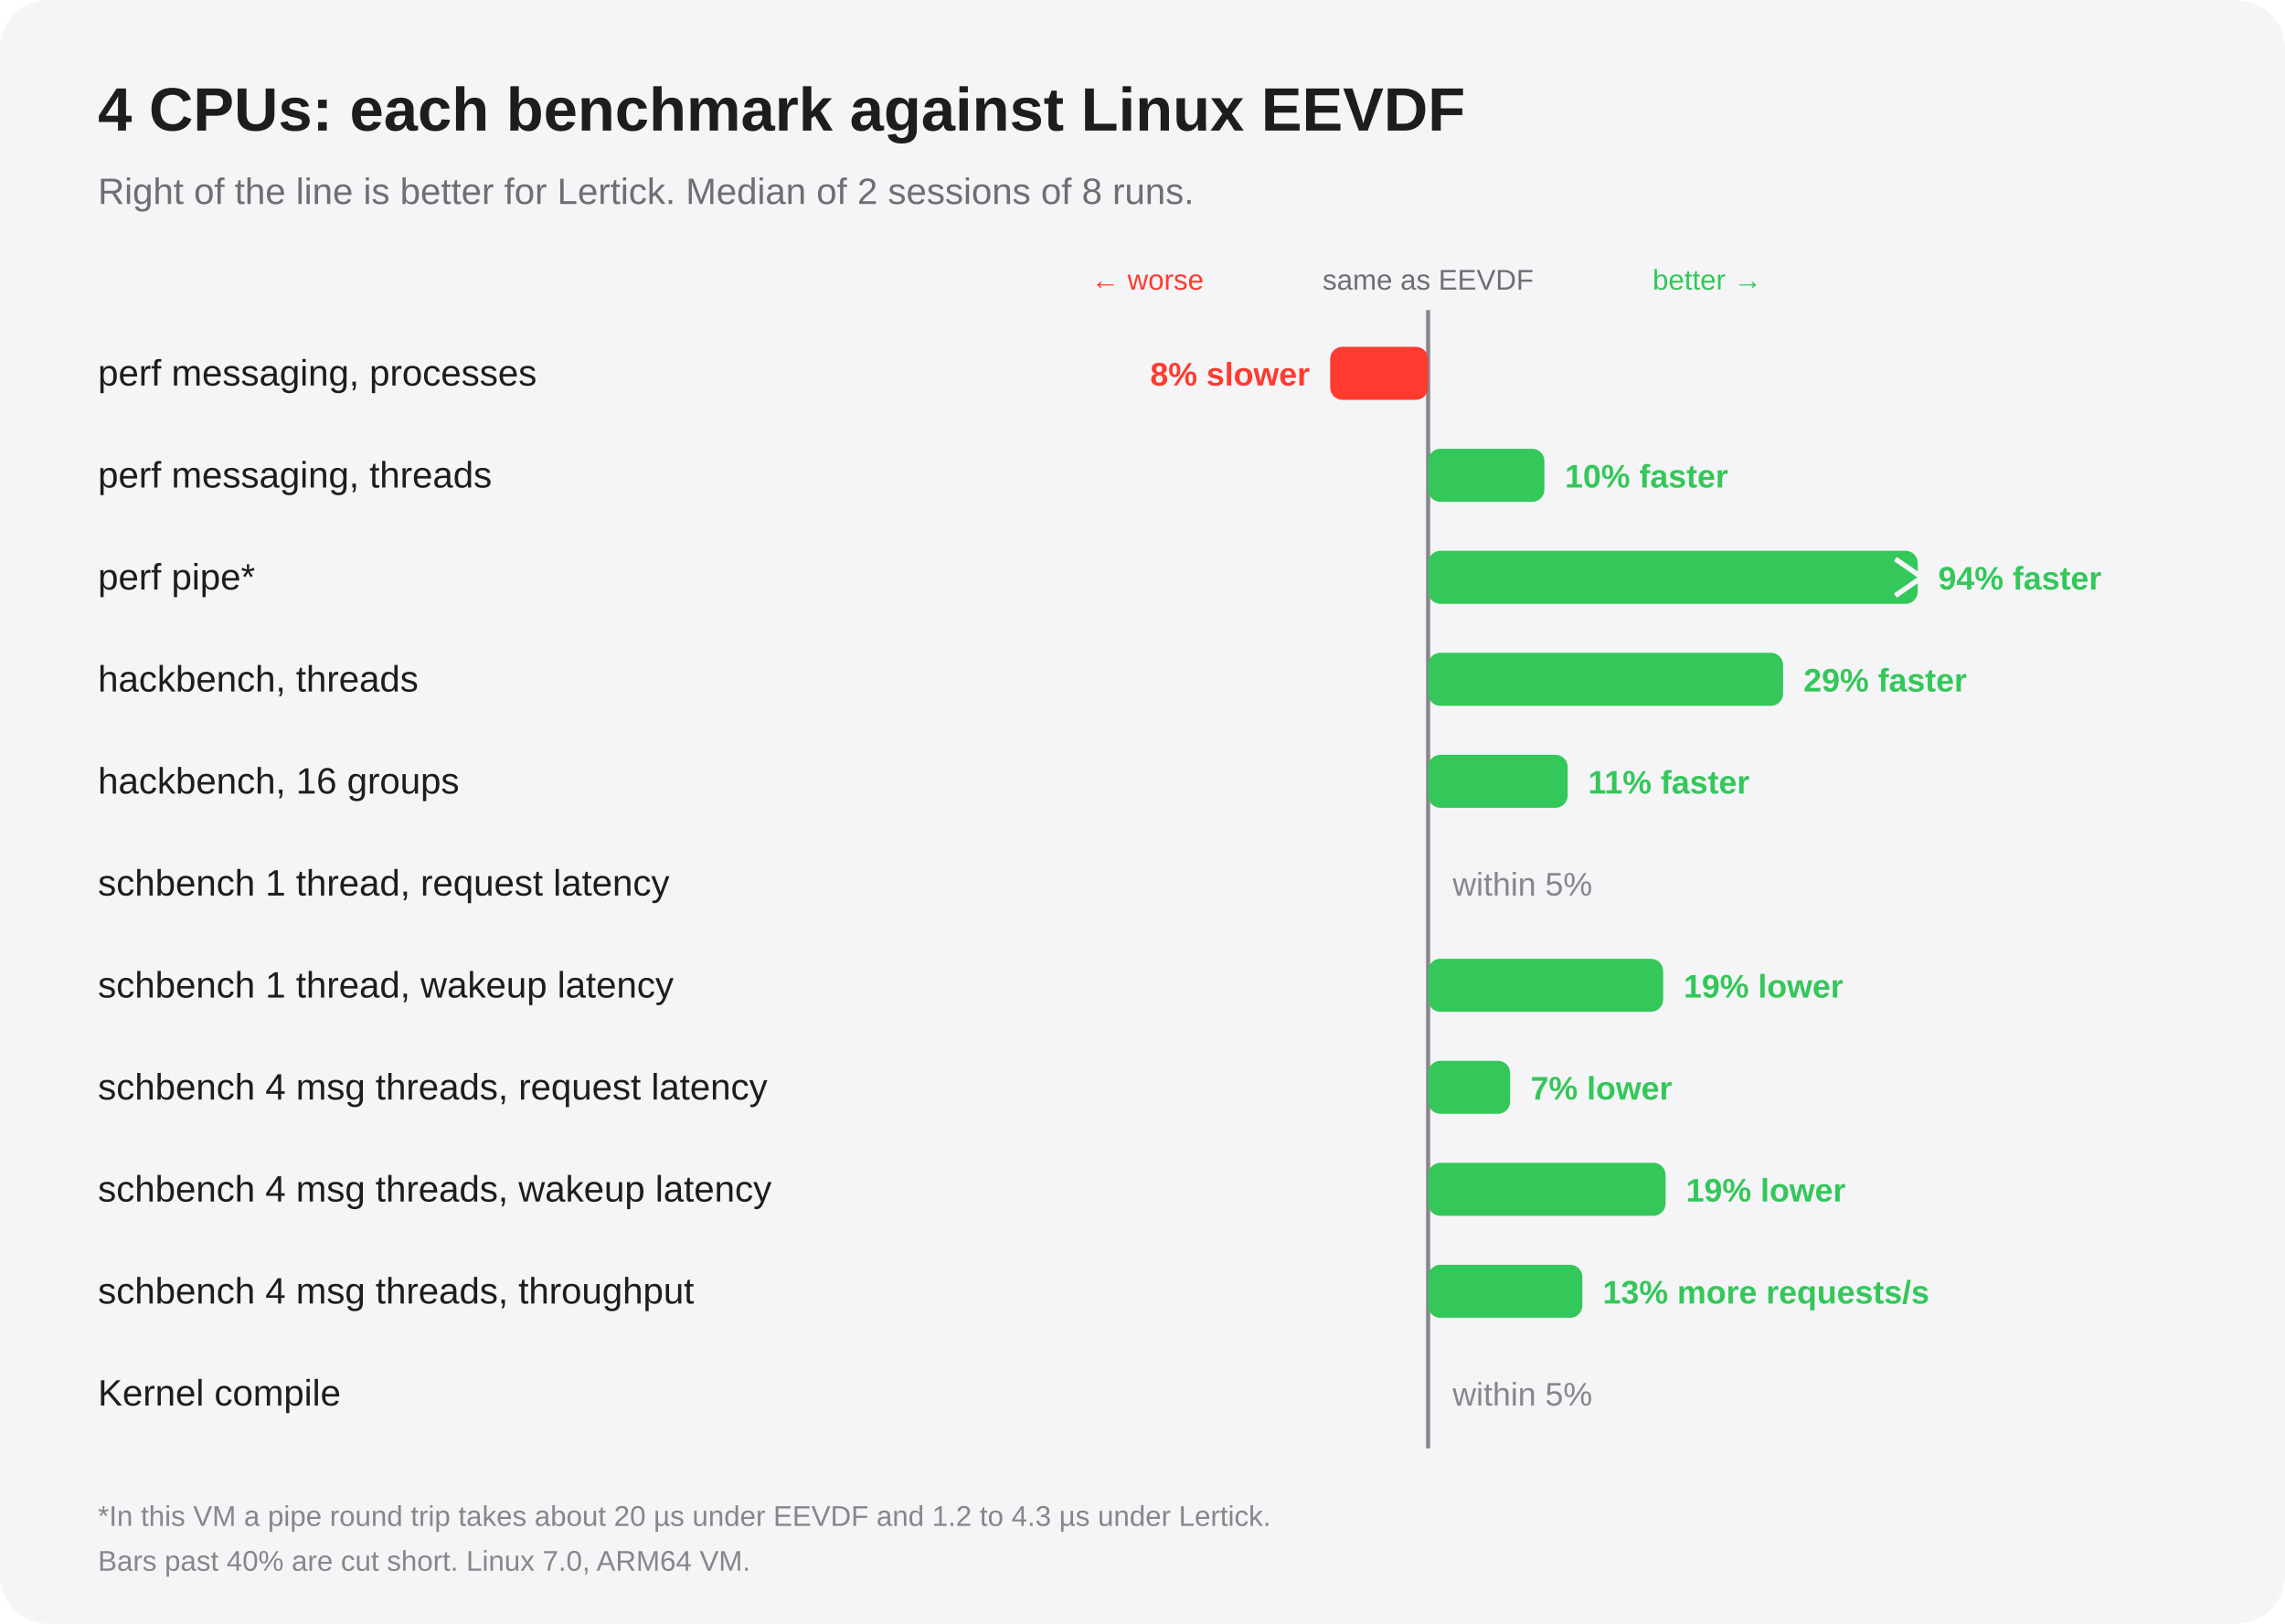
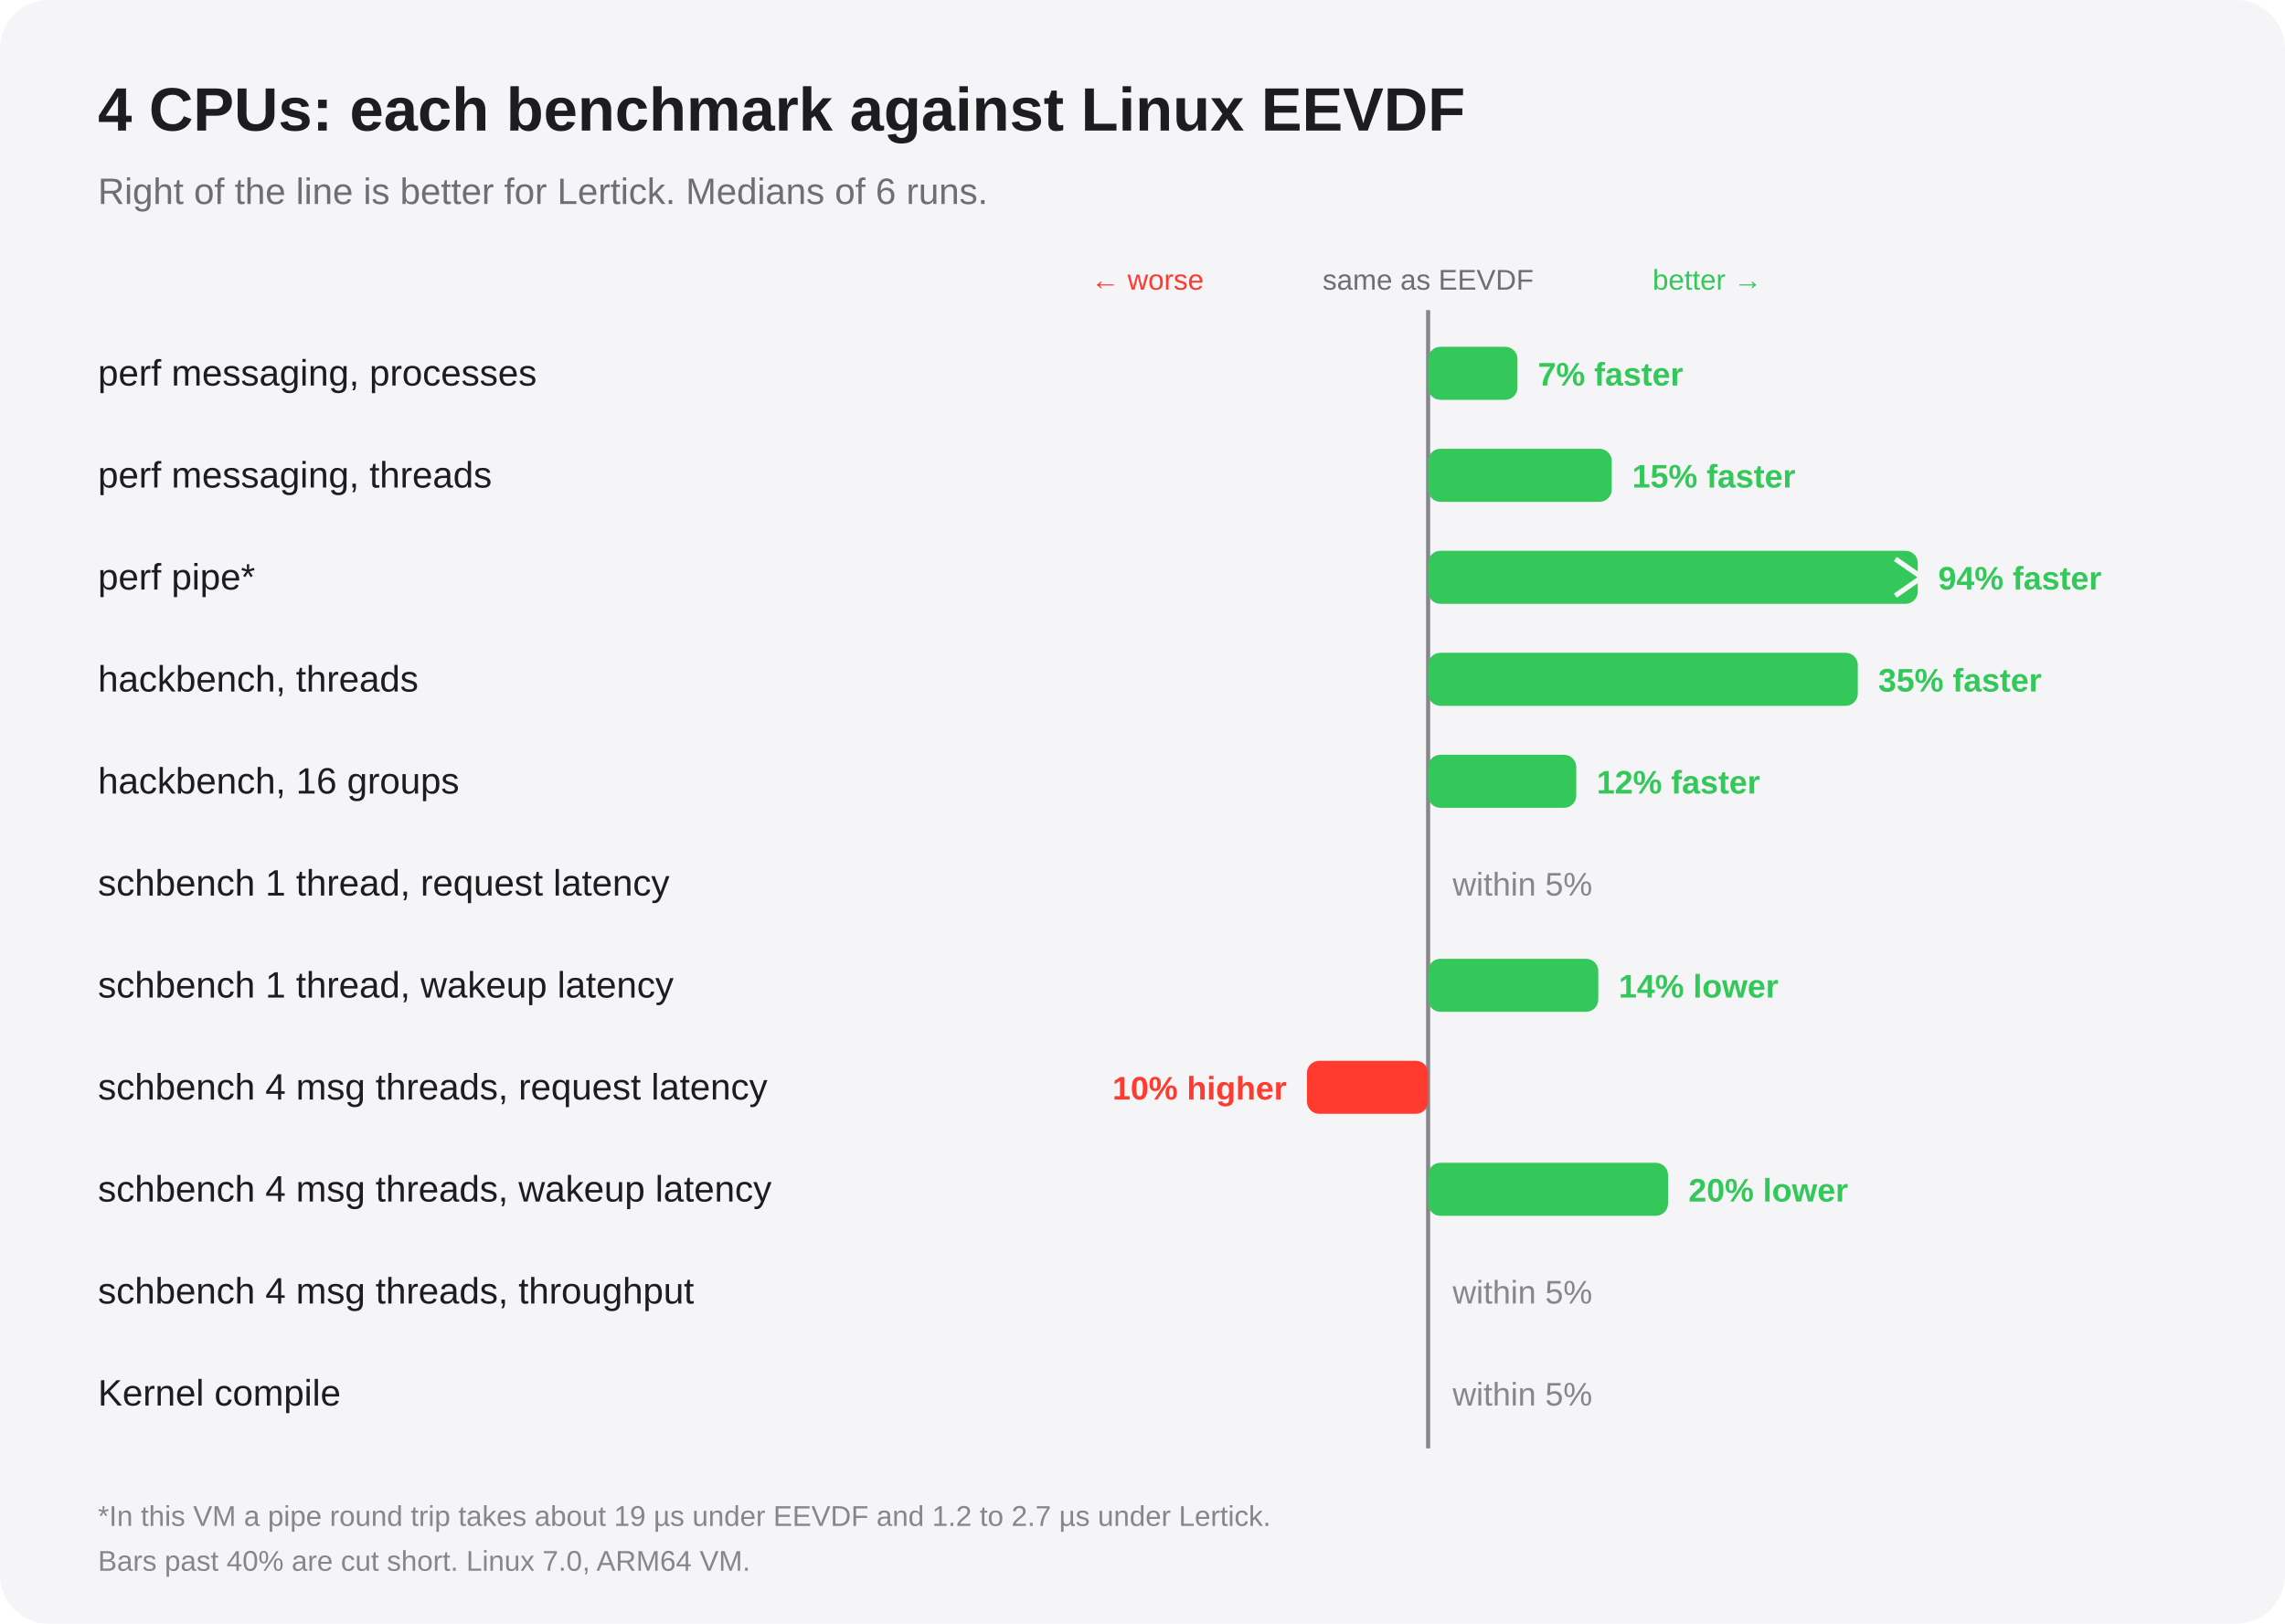
<svg xmlns="http://www.w3.org/2000/svg" width="1120" height="796" viewBox="0 0 1120 796" role="img" aria-labelledby="t d">
  <rect width="1120" height="796" rx="24" fill="#f5f5f7" />
  <text x="48.0" y="64.0" text-anchor="start" font-family="-apple-system,BlinkMacSystemFont,SF Pro Display,Segoe UI,Arial,sans-serif" font-size="30" font-weight="700" fill="#1d1d1f">4 CPUs: each benchmark against Linux EEVDF</text>
-   <text x="48.0" y="100.0" text-anchor="start" font-family="-apple-system,BlinkMacSystemFont,SF Pro Display,Segoe UI,Arial,sans-serif" font-size="18" font-weight="400" fill="#6e6e73">Right of the line is better for Lertick. Median of 2 sessions of 8 runs.</text>
+   <text x="48.0" y="100.0" text-anchor="start" font-family="-apple-system,BlinkMacSystemFont,SF Pro Display,Segoe UI,Arial,sans-serif" font-size="18" font-weight="400" fill="#6e6e73">Right of the line is better for Lertick. Medians of 6 runs.</text>
  <line x1="700" y1="152" x2="700" y2="710" stroke="#86868b" stroke-width="2" />
  <text x="700.0" y="142.0" text-anchor="middle" font-family="-apple-system,BlinkMacSystemFont,SF Pro Display,Segoe UI,Arial,sans-serif" font-size="14" font-weight="400" fill="#6e6e73">same as EEVDF</text>
  <text x="590.0" y="142.0" text-anchor="end" font-family="-apple-system,BlinkMacSystemFont,SF Pro Display,Segoe UI,Arial,sans-serif" font-size="14" font-weight="400" fill="#ff3b30">← worse</text>
  <text x="810.0" y="142.0" text-anchor="start" font-family="-apple-system,BlinkMacSystemFont,SF Pro Display,Segoe UI,Arial,sans-serif" font-size="14" font-weight="400" fill="#34c759">better →</text>
  <text x="48.0" y="189.0" text-anchor="start" font-family="-apple-system,BlinkMacSystemFont,SF Pro Display,Segoe UI,Arial,sans-serif" font-size="18" font-weight="400" fill="#1d1d1f">perf messaging, processes</text>
-   <rect x="652.0" y="170" width="48.0" height="26" rx="6" fill="#ff3b30" />
-   <text x="642.0" y="189.0" text-anchor="end" font-family="-apple-system,BlinkMacSystemFont,SF Pro Display,Segoe UI,Arial,sans-serif" font-size="16" font-weight="700" fill="#ff3b30">8% slower</text>
+   <rect x="700.0" y="170" width="43.8" height="26" rx="6" fill="#34c759" />
+   <text x="753.8" y="189.0" text-anchor="start" font-family="-apple-system,BlinkMacSystemFont,SF Pro Display,Segoe UI,Arial,sans-serif" font-size="16" font-weight="700" fill="#34c759">7% faster</text>
  <text x="48.0" y="239.0" text-anchor="start" font-family="-apple-system,BlinkMacSystemFont,SF Pro Display,Segoe UI,Arial,sans-serif" font-size="18" font-weight="400" fill="#1d1d1f">perf messaging, threads</text>
-   <rect x="700.0" y="220" width="57.0" height="26" rx="6" fill="#34c759" />
-   <text x="767.0" y="239.0" text-anchor="start" font-family="-apple-system,BlinkMacSystemFont,SF Pro Display,Segoe UI,Arial,sans-serif" font-size="16" font-weight="700" fill="#34c759">10% faster</text>
+   <rect x="700.0" y="220" width="90.0" height="26" rx="6" fill="#34c759" />
+   <text x="800.0" y="239.0" text-anchor="start" font-family="-apple-system,BlinkMacSystemFont,SF Pro Display,Segoe UI,Arial,sans-serif" font-size="16" font-weight="700" fill="#34c759">15% faster</text>
  <text x="48.0" y="289.0" text-anchor="start" font-family="-apple-system,BlinkMacSystemFont,SF Pro Display,Segoe UI,Arial,sans-serif" font-size="18" font-weight="400" fill="#1d1d1f">perf pipe*</text>
  <rect x="700.0" y="270" width="240.0" height="26" rx="6" fill="#34c759" />
  <path d="M929.0 274 L942.0 283.0 L929.0 292" fill="none" stroke="#f5f5f7" stroke-width="2.5" />
  <text x="950.0" y="289.0" text-anchor="start" font-family="-apple-system,BlinkMacSystemFont,SF Pro Display,Segoe UI,Arial,sans-serif" font-size="16" font-weight="700" fill="#34c759">94% faster</text>
  <text x="48.0" y="339.0" text-anchor="start" font-family="-apple-system,BlinkMacSystemFont,SF Pro Display,Segoe UI,Arial,sans-serif" font-size="18" font-weight="400" fill="#1d1d1f">hackbench, threads</text>
-   <rect x="700.0" y="320" width="174.0" height="26" rx="6" fill="#34c759" />
-   <text x="884.0" y="339.0" text-anchor="start" font-family="-apple-system,BlinkMacSystemFont,SF Pro Display,Segoe UI,Arial,sans-serif" font-size="16" font-weight="700" fill="#34c759">29% faster</text>
+   <rect x="700.0" y="320" width="210.6" height="26" rx="6" fill="#34c759" />
+   <text x="920.6" y="339.0" text-anchor="start" font-family="-apple-system,BlinkMacSystemFont,SF Pro Display,Segoe UI,Arial,sans-serif" font-size="16" font-weight="700" fill="#34c759">35% faster</text>
  <text x="48.0" y="389.0" text-anchor="start" font-family="-apple-system,BlinkMacSystemFont,SF Pro Display,Segoe UI,Arial,sans-serif" font-size="18" font-weight="400" fill="#1d1d1f">hackbench, 16 groups</text>
-   <rect x="700.0" y="370" width="68.4" height="26" rx="6" fill="#34c759" />
-   <text x="778.4" y="389.0" text-anchor="start" font-family="-apple-system,BlinkMacSystemFont,SF Pro Display,Segoe UI,Arial,sans-serif" font-size="16" font-weight="700" fill="#34c759">11% faster</text>
+   <rect x="700.0" y="370" width="72.6" height="26" rx="6" fill="#34c759" />
+   <text x="782.6" y="389.0" text-anchor="start" font-family="-apple-system,BlinkMacSystemFont,SF Pro Display,Segoe UI,Arial,sans-serif" font-size="16" font-weight="700" fill="#34c759">12% faster</text>
  <text x="48.0" y="439.0" text-anchor="start" font-family="-apple-system,BlinkMacSystemFont,SF Pro Display,Segoe UI,Arial,sans-serif" font-size="18" font-weight="400" fill="#1d1d1f">schbench 1 thread, request latency</text>
  <text x="712.0" y="439.0" text-anchor="start" font-family="-apple-system,BlinkMacSystemFont,SF Pro Display,Segoe UI,Arial,sans-serif" font-size="16" font-weight="400" fill="#86868b">within 5%</text>
  <text x="48.0" y="489.0" text-anchor="start" font-family="-apple-system,BlinkMacSystemFont,SF Pro Display,Segoe UI,Arial,sans-serif" font-size="18" font-weight="400" fill="#1d1d1f">schbench 1 thread, wakeup latency</text>
-   <rect x="700.0" y="470" width="115.2" height="26" rx="6" fill="#34c759" />
-   <text x="825.2" y="489.0" text-anchor="start" font-family="-apple-system,BlinkMacSystemFont,SF Pro Display,Segoe UI,Arial,sans-serif" font-size="16" font-weight="700" fill="#34c759">19% lower</text>
+   <rect x="700.0" y="470" width="83.4" height="26" rx="6" fill="#34c759" />
+   <text x="793.4" y="489.0" text-anchor="start" font-family="-apple-system,BlinkMacSystemFont,SF Pro Display,Segoe UI,Arial,sans-serif" font-size="16" font-weight="700" fill="#34c759">14% lower</text>
  <text x="48.0" y="539.0" text-anchor="start" font-family="-apple-system,BlinkMacSystemFont,SF Pro Display,Segoe UI,Arial,sans-serif" font-size="18" font-weight="400" fill="#1d1d1f">schbench 4 msg threads, request latency</text>
-   <rect x="700.0" y="520" width="40.2" height="26" rx="6" fill="#34c759" />
-   <text x="750.2" y="539.0" text-anchor="start" font-family="-apple-system,BlinkMacSystemFont,SF Pro Display,Segoe UI,Arial,sans-serif" font-size="16" font-weight="700" fill="#34c759">7% lower</text>
+   <rect x="640.6" y="520" width="59.4" height="26" rx="6" fill="#ff3b30" />
+   <text x="630.6" y="539.0" text-anchor="end" font-family="-apple-system,BlinkMacSystemFont,SF Pro Display,Segoe UI,Arial,sans-serif" font-size="16" font-weight="700" fill="#ff3b30">10% higher</text>
  <text x="48.0" y="589.0" text-anchor="start" font-family="-apple-system,BlinkMacSystemFont,SF Pro Display,Segoe UI,Arial,sans-serif" font-size="18" font-weight="400" fill="#1d1d1f">schbench 4 msg threads, wakeup latency</text>
-   <rect x="700.0" y="570" width="116.4" height="26" rx="6" fill="#34c759" />
-   <text x="826.4" y="589.0" text-anchor="start" font-family="-apple-system,BlinkMacSystemFont,SF Pro Display,Segoe UI,Arial,sans-serif" font-size="16" font-weight="700" fill="#34c759">19% lower</text>
+   <rect x="700.0" y="570" width="117.6" height="26" rx="6" fill="#34c759" />
+   <text x="827.6" y="589.0" text-anchor="start" font-family="-apple-system,BlinkMacSystemFont,SF Pro Display,Segoe UI,Arial,sans-serif" font-size="16" font-weight="700" fill="#34c759">20% lower</text>
  <text x="48.0" y="639.0" text-anchor="start" font-family="-apple-system,BlinkMacSystemFont,SF Pro Display,Segoe UI,Arial,sans-serif" font-size="18" font-weight="400" fill="#1d1d1f">schbench 4 msg threads, throughput</text>
-   <rect x="700.0" y="620" width="75.6" height="26" rx="6" fill="#34c759" />
-   <text x="785.6" y="639.0" text-anchor="start" font-family="-apple-system,BlinkMacSystemFont,SF Pro Display,Segoe UI,Arial,sans-serif" font-size="16" font-weight="700" fill="#34c759">13% more requests/s</text>
+   <text x="712.0" y="639.0" text-anchor="start" font-family="-apple-system,BlinkMacSystemFont,SF Pro Display,Segoe UI,Arial,sans-serif" font-size="16" font-weight="400" fill="#86868b">within 5%</text>
  <text x="48.0" y="689.0" text-anchor="start" font-family="-apple-system,BlinkMacSystemFont,SF Pro Display,Segoe UI,Arial,sans-serif" font-size="18" font-weight="400" fill="#1d1d1f">Kernel compile</text>
  <text x="712.0" y="689.0" text-anchor="start" font-family="-apple-system,BlinkMacSystemFont,SF Pro Display,Segoe UI,Arial,sans-serif" font-size="16" font-weight="400" fill="#86868b">within 5%</text>
-   <text x="48.0" y="748.0" text-anchor="start" font-family="-apple-system,BlinkMacSystemFont,SF Pro Display,Segoe UI,Arial,sans-serif" font-size="14" font-weight="400" fill="#86868b">*In this VM a pipe round trip takes about 20 µs under EEVDF and 1.2 to 4.3 µs under Lertick.</text>
+   <text x="48.0" y="748.0" text-anchor="start" font-family="-apple-system,BlinkMacSystemFont,SF Pro Display,Segoe UI,Arial,sans-serif" font-size="14" font-weight="400" fill="#86868b">*In this VM a pipe round trip takes about 19 µs under EEVDF and 1.2 to 2.7 µs under Lertick.</text>
  <text x="48.0" y="770.0" text-anchor="start" font-family="-apple-system,BlinkMacSystemFont,SF Pro Display,Segoe UI,Arial,sans-serif" font-size="14" font-weight="400" fill="#86868b">Bars past 40% are cut short. Linux 7.0, ARM64 VM.</text>
</svg>
